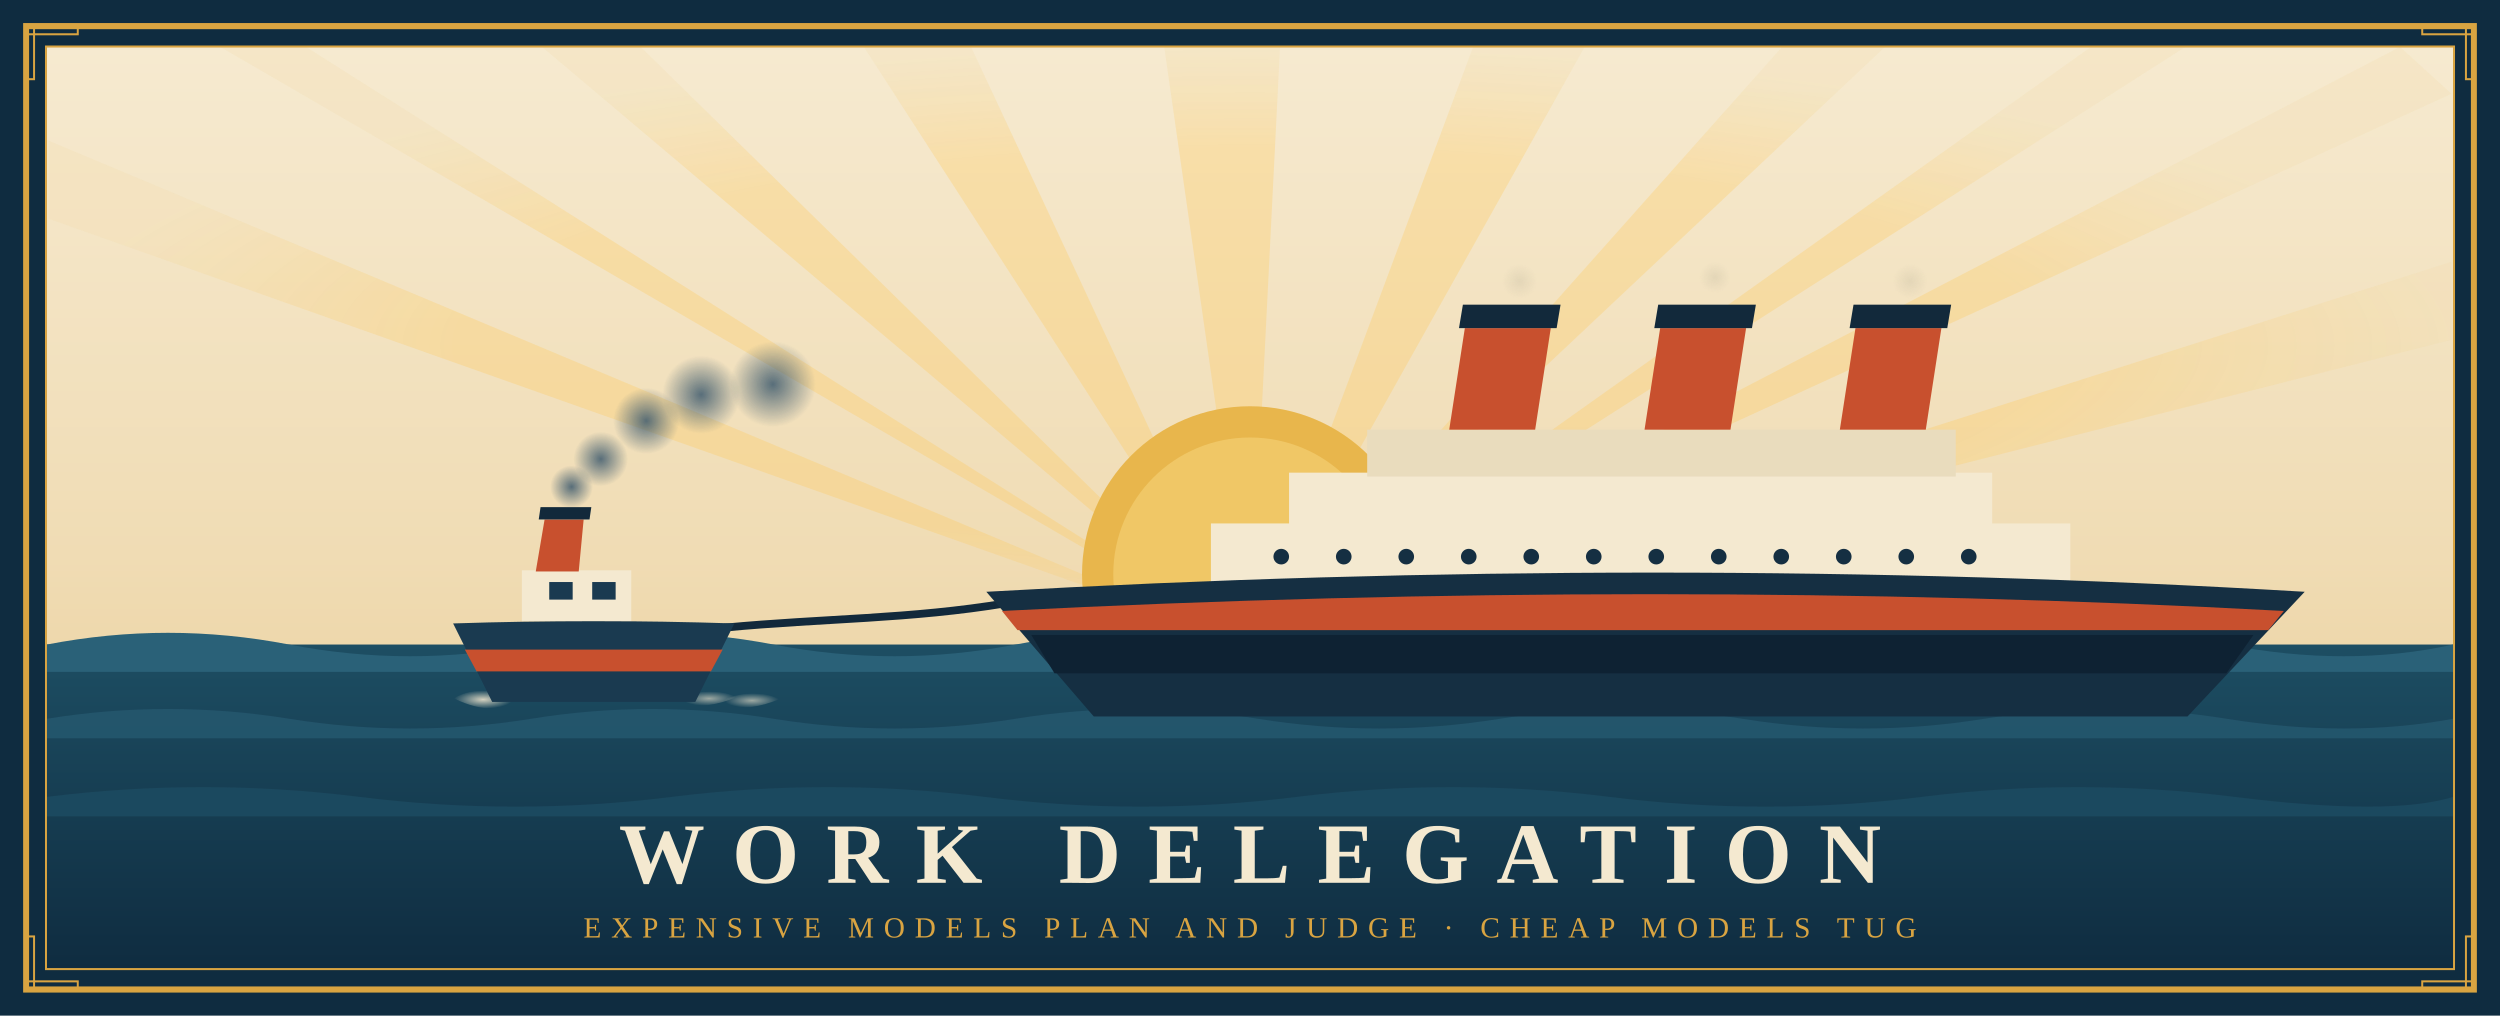
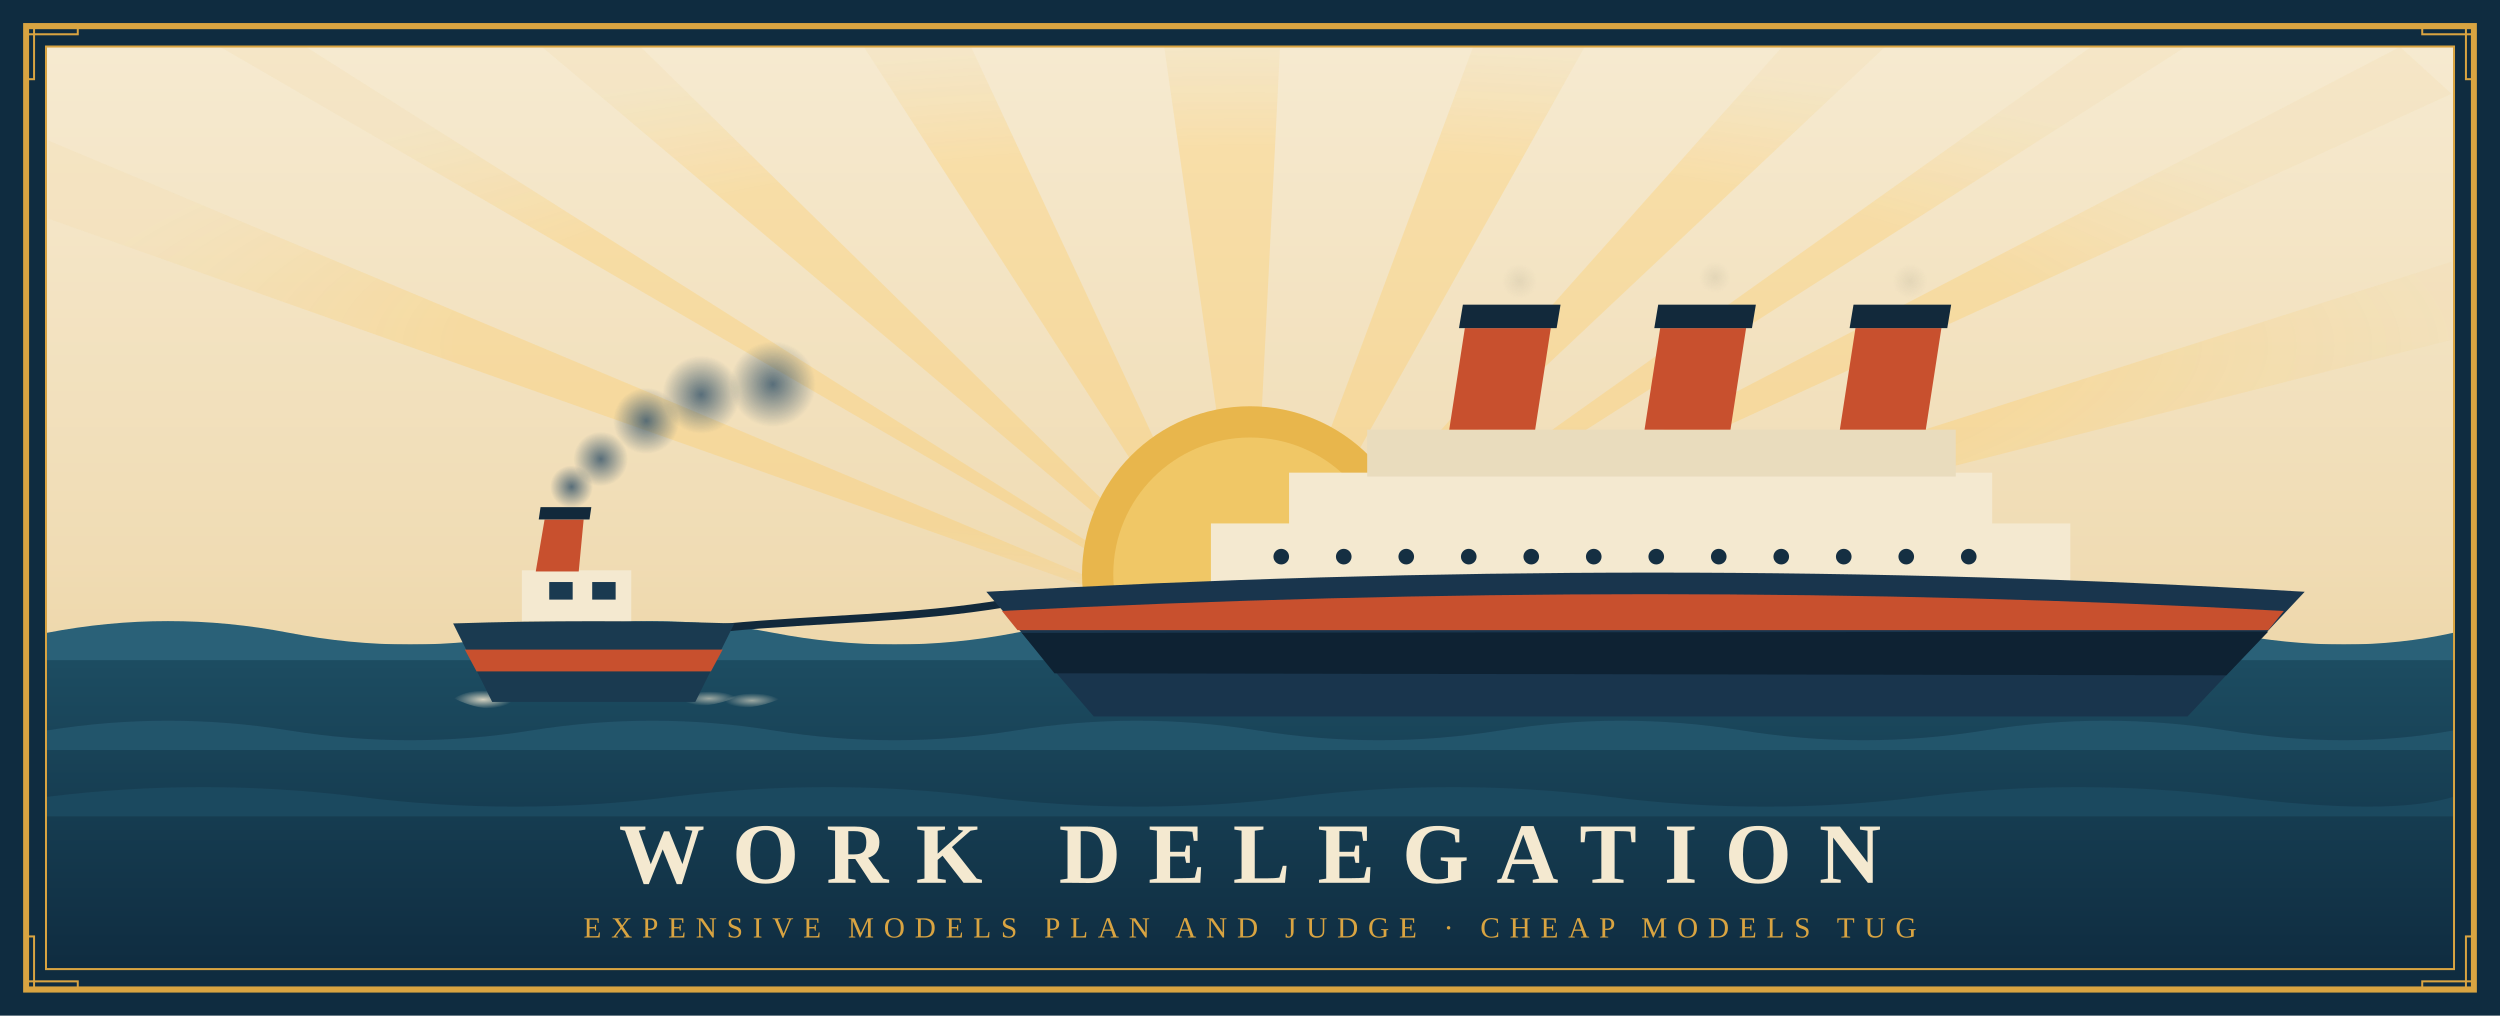
<svg xmlns="http://www.w3.org/2000/svg" xmlns:xlink="http://www.w3.org/1999/xlink" viewBox="0 0 1280 520" role="img" aria-label="Art Deco poster: a great ocean liner towed by a small tugboat. Caption: work delegation, expensive models plan and judge, cheap models tug." version="1.1" id="svg64">
  <defs id="defs5">
    <linearGradient id="linearGradient86">
      <stop style="stop-color:#ffc650;stop-opacity:1;" offset="0.662" id="stop86" />
      <stop style="stop-color:#f0daa7;stop-opacity:0.832;" offset="1" id="stop87" />
    </linearGradient>
    <linearGradient id="linearGradient82">
      <stop style="stop-color:#d9cdb0;stop-opacity:1;" offset="0" id="stop83" />
      <stop style="stop-color:#d9cdb0;stop-opacity:0;" offset="1" id="stop84" />
    </linearGradient>
    <linearGradient id="linearGradient80">
      <stop style="stop-color:#d9cdb0;stop-opacity:1;" offset="0" id="stop81" />
      <stop style="stop-color:#d9cdb0;stop-opacity:0;" offset="1" id="stop82" />
    </linearGradient>
    <linearGradient id="linearGradient78">
      <stop style="stop-color:#d9cdb0;stop-opacity:1;" offset="0" id="stop79" />
      <stop style="stop-color:#d9cdb0;stop-opacity:0;" offset="1" id="stop80" />
    </linearGradient>
    <linearGradient id="linearGradient76">
      <stop style="stop-color:#f4e9d0;stop-opacity:1;" offset="0" id="stop77" />
      <stop style="stop-color:#f4e9d0;stop-opacity:0;" offset="1" id="stop78" />
    </linearGradient>
    <linearGradient id="linearGradient74">
      <stop style="stop-color:#f4e9d0;stop-opacity:1;" offset="0" id="stop75" />
      <stop style="stop-color:#f4e9d0;stop-opacity:0;" offset="1" id="stop76" />
    </linearGradient>
    <linearGradient id="linearGradient72">
      <stop style="stop-color:#3d5a6e;stop-opacity:1;" offset="0" id="stop73" />
      <stop style="stop-color:#3d5a6e;stop-opacity:0;" offset="1" id="stop74" />
    </linearGradient>
    <linearGradient id="linearGradient70">
      <stop style="stop-color:#3d5a6e;stop-opacity:1;" offset="0" id="stop71" />
      <stop style="stop-color:#3d5a6e;stop-opacity:0;" offset="1" id="stop72" />
    </linearGradient>
    <linearGradient id="linearGradient68">
      <stop style="stop-color:#3d5a6e;stop-opacity:1;" offset="0" id="stop69" />
      <stop style="stop-color:#3d5a6e;stop-opacity:0;" offset="1" id="stop70" />
    </linearGradient>
    <linearGradient id="linearGradient66">
      <stop style="stop-color:#3d5a6e;stop-opacity:1;" offset="0" id="stop67" />
      <stop style="stop-color:#3d5a6e;stop-opacity:0;" offset="1" id="stop68" />
    </linearGradient>
    <linearGradient id="linearGradient65">
      <stop style="stop-color:#3d5a6e;stop-opacity:1;" offset="0" id="stop65" />
      <stop style="stop-color:#3d5a6e;stop-opacity:0;" offset="1" id="stop66" />
    </linearGradient>
    <linearGradient id="sky" x1="0" y1="0" x2="0" y2="1">
      <stop offset="0" stop-color="#f6ead0" id="stop1" />
      <stop offset="0.55" stop-color="#f0dcb4" id="stop2" />
      <stop offset="1" stop-color="#e7c98f" id="stop3" />
    </linearGradient>
    <linearGradient id="sea" x1="0" y1="0" x2="0" y2="1">
      <stop offset="0" stop-color="#1d4e63" id="stop4" />
      <stop offset="1" stop-color="#0f2c40" id="stop5" />
    </linearGradient>
    <radialGradient xlink:href="#linearGradient65" id="radialGradient66" cx="459" cy="178" fx="459" fy="178" r="22" gradientUnits="userSpaceOnUse" gradientTransform="translate(-19.93174,3.517367)" />
    <radialGradient xlink:href="#linearGradient66" id="radialGradient68" cx="420" cy="188" fx="420" fy="188" r="20" gradientUnits="userSpaceOnUse" gradientTransform="translate(-17.58683,-1.172456)" />
    <radialGradient xlink:href="#linearGradient68" id="radialGradient70" cx="386" cy="202" fx="386" fy="202" r="17" gradientUnits="userSpaceOnUse" gradientTransform="translate(-11.72456,-1.758683)" />
    <radialGradient xlink:href="#linearGradient70" id="radialGradient72" cx="358" cy="218" fx="358" fy="218" r="14" gradientUnits="userSpaceOnUse" gradientTransform="translate(-7.034733,1.758683)" />
    <radialGradient xlink:href="#linearGradient72" id="radialGradient74" cx="336" cy="234" fx="336" fy="234" r="11" gradientUnits="userSpaceOnUse" />
    <radialGradient xlink:href="#linearGradient74" id="radialGradient76" cx="247.346" cy="358.184" fx="247.346" fy="358.184" r="15" gradientTransform="matrix(1,0,0,0.3111111,0,246.749)" gradientUnits="userSpaceOnUse" />
    <radialGradient xlink:href="#linearGradient76" id="radialGradient78" cx="390" cy="354.75" fx="390" fy="354.75" r="14" gradientTransform="matrix(1,0,0,0.2678571,-26.96648,262.6588)" gradientUnits="userSpaceOnUse" />
    <radialGradient xlink:href="#linearGradient76" id="radialGradient78-1" cx="390" cy="354.75" fx="390" fy="354.75" r="14" gradientTransform="matrix(1,0,0,0.2678571,-4.96708,263.6606)" gradientUnits="userSpaceOnUse" />
    <radialGradient xlink:href="#linearGradient78" id="radialGradient80" cx="978" cy="144" fx="978" fy="144" r="9" gradientUnits="userSpaceOnUse" />
    <radialGradient xlink:href="#linearGradient80" id="radialGradient82" cx="878" cy="142" fx="878" fy="142" r="8" gradientUnits="userSpaceOnUse" />
    <radialGradient xlink:href="#linearGradient82" id="radialGradient84" cx="778" cy="144" fx="778" fy="144" r="9" gradientUnits="userSpaceOnUse" />
    <radialGradient xlink:href="#linearGradient86" id="radialGradient87" cx="0" cy="-153" fx="0" fy="-153" r="560" gradientTransform="matrix(1,0,0,0.2732143,0,-111.1982)" gradientUnits="userSpaceOnUse" />
  </defs>
  <rect width="1280" height="520" fill="#0f2c40" id="rect5" />
  <rect x="24" y="24" width="1232" height="472" fill="url(#sky)" id="rect6" />
  <g transform="translate(640,330)" id="g16">
    <g fill="#e8b64c" opacity="0.28" id="g15" transform="scale(1.098499,1)" style="fill:url(#radialGradient87)">
      <path d="m 0,0 -560,-258 v 40 z" id="path6" style="fill:url(#radialGradient87)" />
      <path d="m 0,0 -480,-306 h 40 z" id="path7" style="fill:url(#radialGradient87)" />
      <path d="m 0,0 -330,-306 h 46 z" id="path8" style="fill:url(#radialGradient87)" />
      <path d="m 0,0 -180,-306 h 50 z" id="path9" style="fill:url(#radialGradient87)" />
      <path d="M 0,0 -40,-306 H 14 Z" id="path10" style="fill:url(#radialGradient87)" />
      <path d="m 0,0 104,-306 h 52 z" id="path11" style="fill:url(#radialGradient87)" />
      <path d="m 0,0 248,-306 h 48 z" id="path12" style="fill:url(#radialGradient87)" />
      <path d="m 0,0 392,-306 h 44 z" id="path13" style="fill:url(#radialGradient87)" />
      <path d="m 0,0 536,-306 24,24 z" id="path14" style="fill:url(#radialGradient87)" />
      <path d="m 0,0 560,-196 v 40 z" id="path15" style="fill:url(#radialGradient87)" />
    </g>
    <circle cx="0" cy="-36" r="86" fill="#e8b64c" id="circle15" />
    <circle cx="0" cy="-36" r="70" fill="#f0c766" id="circle16" />
  </g>
-   <rect x="24" y="330" width="1232" height="166" fill="url(#sea)" id="rect16" style="display:inline" />
-   <path d="M24 330 Q86 318 148 330 T272 330 T396 330 T520 330 T644 330 T768 330 T892 330 T1016 330 T1140 330 T1256 330 L1256 344 L24 344 Z" fill="#2a6178" id="path16" />
-   <path d="M24 368 Q86 358 148 368 T272 368 T396 368 T520 368 T644 368 T768 368 T892 368 T1016 368 T1140 368 T1256 368 L1256 378 L24 378 Z" fill="#24566d" opacity="0.9" id="path17" />
-   <path d="M24 408 Q104 398 184 408 T344 408 T504 408 T664 408 T824 408 T984 408 T1144 408 T1256 408 L1256 418 L24 418 Z" fill="#1c4a60" opacity="0.9" id="path18" />
+   <g id="layer2">
+     <rect x="24" y="330" width="1232" height="166" fill="url(#sea)" id="rect16" style="display:inline" />
+     <path d="M24 408 Q104 398 184 408 T344 408 T504 408 T664 408 T824 408 T984 408 T1144 408 T1256 408 L1256 418 L24 418 Z" fill="#1c4a60" opacity="0.9" id="path18" />
+     <path d="m 24,324 q 62,-12 124,0 62,12 124,0 62,-12 124,0 62,12 124,0 62,-12 124,0 62,12 124,0 62,-12 124,0 62,12 124,0 62,-12 124,0 62,12 116,0 v 14 H 24 Z" fill="#2a6178" id="path16" />
+     <path d="m 24,374 q 62,-10 124,0 62,10 124,0 62,-10 124,0 62,10 124,0 62,-10 124,0 62,10 124,0 62,-10 124,0 62,10 124,0 62,-10 124,0 62,10 116,0 v 10 H 24 Z" fill="#24566d" opacity="0.9" id="path17" />
+   </g>
  <path d="m 370.975,321.353 c 50.576,-4.82 95.211,-4.309 144.457,-12.536" fill="none" stroke="#12293b" stroke-width="4" id="path19" />
  <g id="g43">
    <rect x="620" y="268" width="440" height="34" fill="#f4e9d0" id="rect22" />
-     <path d="m 505,302.991 55,63.839 h 560 l 60,-63.839 q -330,-19.643 -675,0 z" fill="#152f42" id="path20" style="stroke-width:1.108" />
-     <path d="m 539.882,344.732 h 600.028 l 13.862,-19.643 H 528 Z" fill="#0e2233" id="path21" style="stroke-width:1.103" />
+     <path d="m 505,302.991 55,63.839 h 560 l 60,-63.839 q -330,-19.643 -675,0 z" fill="#152f42" id="path20" style="stroke-width:1.108;fill:#19354d;fill-opacity:1" />
+     <path d="m 539.882,344.732 600.028,1.034 21.443,-22.399 -638.178,0.689 z" fill="#0e2233" id="path21" style="stroke-width:1.103" />
    <path d="m 520.968,322.634 h 640.396 l 7.968,-9.821 q -320.696,-17.187 -656.331,0 z" fill="#c8502e" id="path22" style="stroke-width:1.106" />
    <rect x="660" y="242" width="360" height="28" fill="#f4e9d0" id="rect23" />
    <rect x="700" y="220" width="301.352" height="24" fill="#e9dcbd" id="rect24" style="stroke-width:1.037" />
    <g fill="#152f42" id="g35">
      <circle cx="656" cy="285" r="4" id="circle24" />
      <circle cx="688" cy="285" r="4" id="circle25" />
      <circle cx="720" cy="285" r="4" id="circle26" />
      <circle cx="752" cy="285" r="4" id="circle27" />
      <circle cx="784" cy="285" r="4" id="circle28" />
      <circle cx="816" cy="285" r="4" id="circle29" />
      <circle cx="848" cy="285" r="4" id="circle30" />
      <circle cx="880" cy="285" r="4" id="circle31" />
      <circle cx="912" cy="285" r="4" id="circle32" />
      <circle cx="944" cy="285" r="4" id="circle33" />
      <circle cx="976" cy="285" r="4" id="circle34" />
      <circle cx="1008" cy="285" r="4" id="circle35" />
    </g>
    <g id="g40">
      <path d="M742 220 L786 220 L794 168 L750 168 Z" fill="#c8502e" id="path35" />
      <path d="M747 168 L797 168 L799 156 L749 156 Z" fill="#12293b" id="path36" />
      <path d="M842 220 L886 220 L894 168 L850 168 Z" fill="#c8502e" id="path37" />
      <path d="M847 168 L897 168 L899 156 L849 156 Z" fill="#12293b" id="path38" />
      <path d="M942 220 L986 220 L994 168 L950 168 Z" fill="#c8502e" id="path39" />
      <path d="M947 168 L997 168 L999 156 L949 156 Z" fill="#12293b" id="path40" />
    </g>
    <g fill="#d9cdb0" opacity="0.6" id="g42">
      <circle cx="778" cy="144" r="9" id="circle40" style="fill:url(#radialGradient84)" />
      <circle cx="878" cy="142" r="8" id="circle41" style="fill:url(#radialGradient82)" />
      <circle cx="978" cy="144" r="9" id="circle42" style="fill:url(#radialGradient80)" />
    </g>
  </g>
  <g id="g53">
    <path d="m 262.346,357.517 q -16,-8 -30,0 16,8 30,4 z" fill="#f4e9d0" opacity="0.85" id="path52" style="fill:url(#radialGradient76)" />
    <path d="m 349.034,356.931 q 16,-6 28,0 -14,6 -28,4 z" fill="#f4e9d0" opacity="0.6" id="path53" style="fill:url(#radialGradient78)" />
    <path d="m 371.033,357.933 q 16,-6 28,0 -14,6 -28,4 z" fill="#f4e9d0" opacity="0.6" id="path53-5" style="fill:url(#radialGradient78-1)" />
    <path d="m 232,319.2 20,40.181 h 104 l 20,-40.181 c -49.172,-1.579 -95.414,-1.579 -144,0 z" fill="#1a3a50" id="path44" style="stroke-width:1.056" />
    <path d="m 244,343.755 h 120 l 6,-11.161 H 238 Z" fill="#c8502e" id="path45" style="stroke-width:1.056" />
    <rect x="267.207" y="292" width="56" height="26" fill="#f4e9d0" id="rect45" />
    <rect x="281.207" y="298" width="12" height="9" fill="#1a3a50" id="rect46" />
    <rect x="303.207" y="298" width="12" height="9" fill="#1a3a50" id="rect47" />
    <path d="m 274.31,292.586 h 22 l 2.521,-26.625 h -20 z" fill="#c8502e" id="path47" style="stroke-width:0.837" />
    <path d="m 275.83,265.962 h 26 l 0.927,-6.306 h -26 z" fill="#12293b" id="path48" style="stroke-width:0.837" />
    <g fill="#3d5a6e" opacity="0.85" id="g52" transform="translate(-43.38085,15.24192)">
      <circle cx="336" cy="234" r="11" id="circle48" style="fill:url(#radialGradient74)" />
      <circle cx="350.965" cy="219.759" r="14" id="circle49" style="fill:url(#radialGradient72)" />
      <circle cx="374.275" cy="200.241" r="17" id="circle50" style="fill:url(#radialGradient70)" />
      <circle cx="402.413" cy="186.828" r="20" id="circle51" style="fill:url(#radialGradient68)" />
      <circle cx="439.068" cy="181.517" r="22" id="circle52" style="fill:url(#radialGradient66)" />
    </g>
  </g>
  <g text-anchor="middle" font-family="Georgia, 'Times New Roman', serif" id="g55">
    <text x="640" y="452" fill="#f4e9d0" font-size="44" letter-spacing="14" font-weight="bold" id="text53">WORK DELEGATION</text>
    <g fill="#d9a441" font-size="15" letter-spacing="5" id="g54">
      <text x="640" y="480" id="text54">EXPENSIVE MODELS PLAN AND JUDGE · CHEAP MODELS TUG</text>
    </g>
  </g>
  <g fill="none" stroke="#d9a441" id="g56" transform="matrix(1.017256,0,0,1.04504,-11.04362,-11.71045)">
    <rect x="24" y="24" width="1232" height="472" stroke-width="3" id="rect55" />
    <rect x="34" y="34" width="1212" height="452" stroke-width="1" id="rect56" />
    <rect x="24" y="24" width="26" height="4" id="rect57" />
    <rect x="24" y="24" width="4" height="26" id="rect58" />
    <rect x="1230" y="24" width="26" height="4" id="rect59" />
    <rect x="1252" y="24" width="4" height="26" id="rect60" />
    <rect x="24" y="492" width="26" height="4" id="rect61" />
    <rect x="24" y="470" width="4" height="26" id="rect62" />
    <rect x="1230" y="492" width="26" height="4" id="rect63" />
    <rect x="1252" y="470" width="4" height="26" id="rect64" />
  </g>
</svg>
